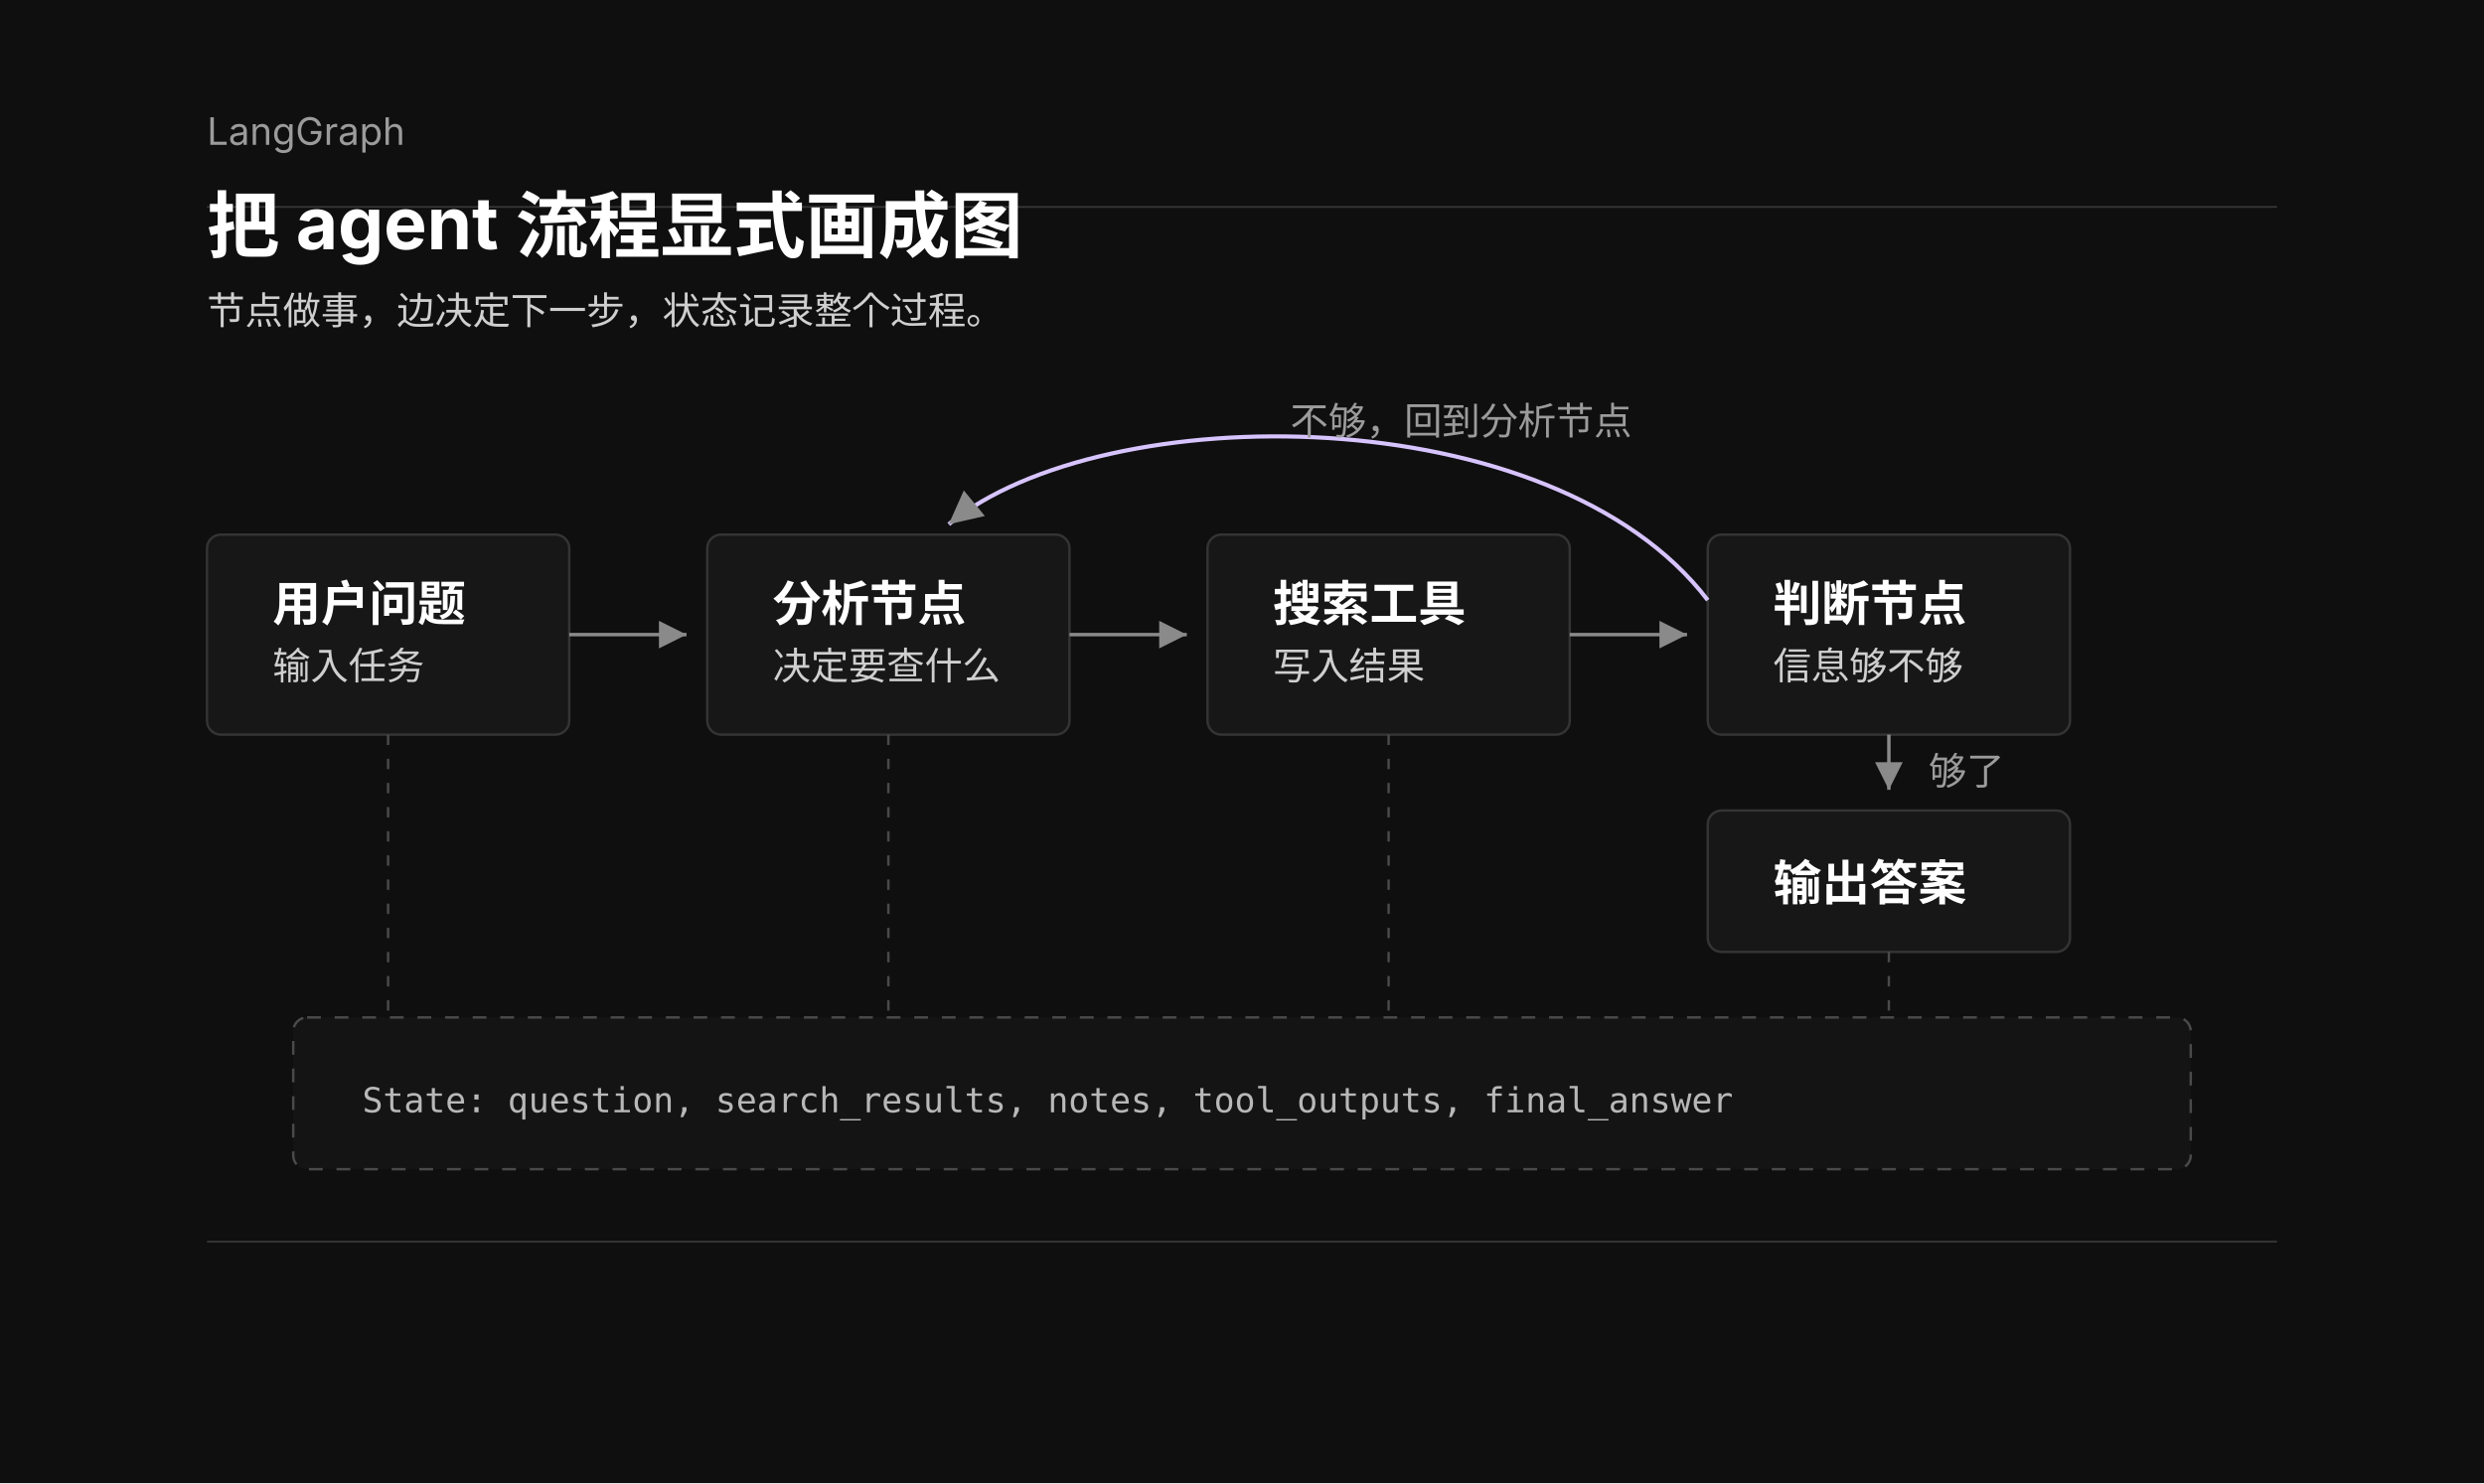
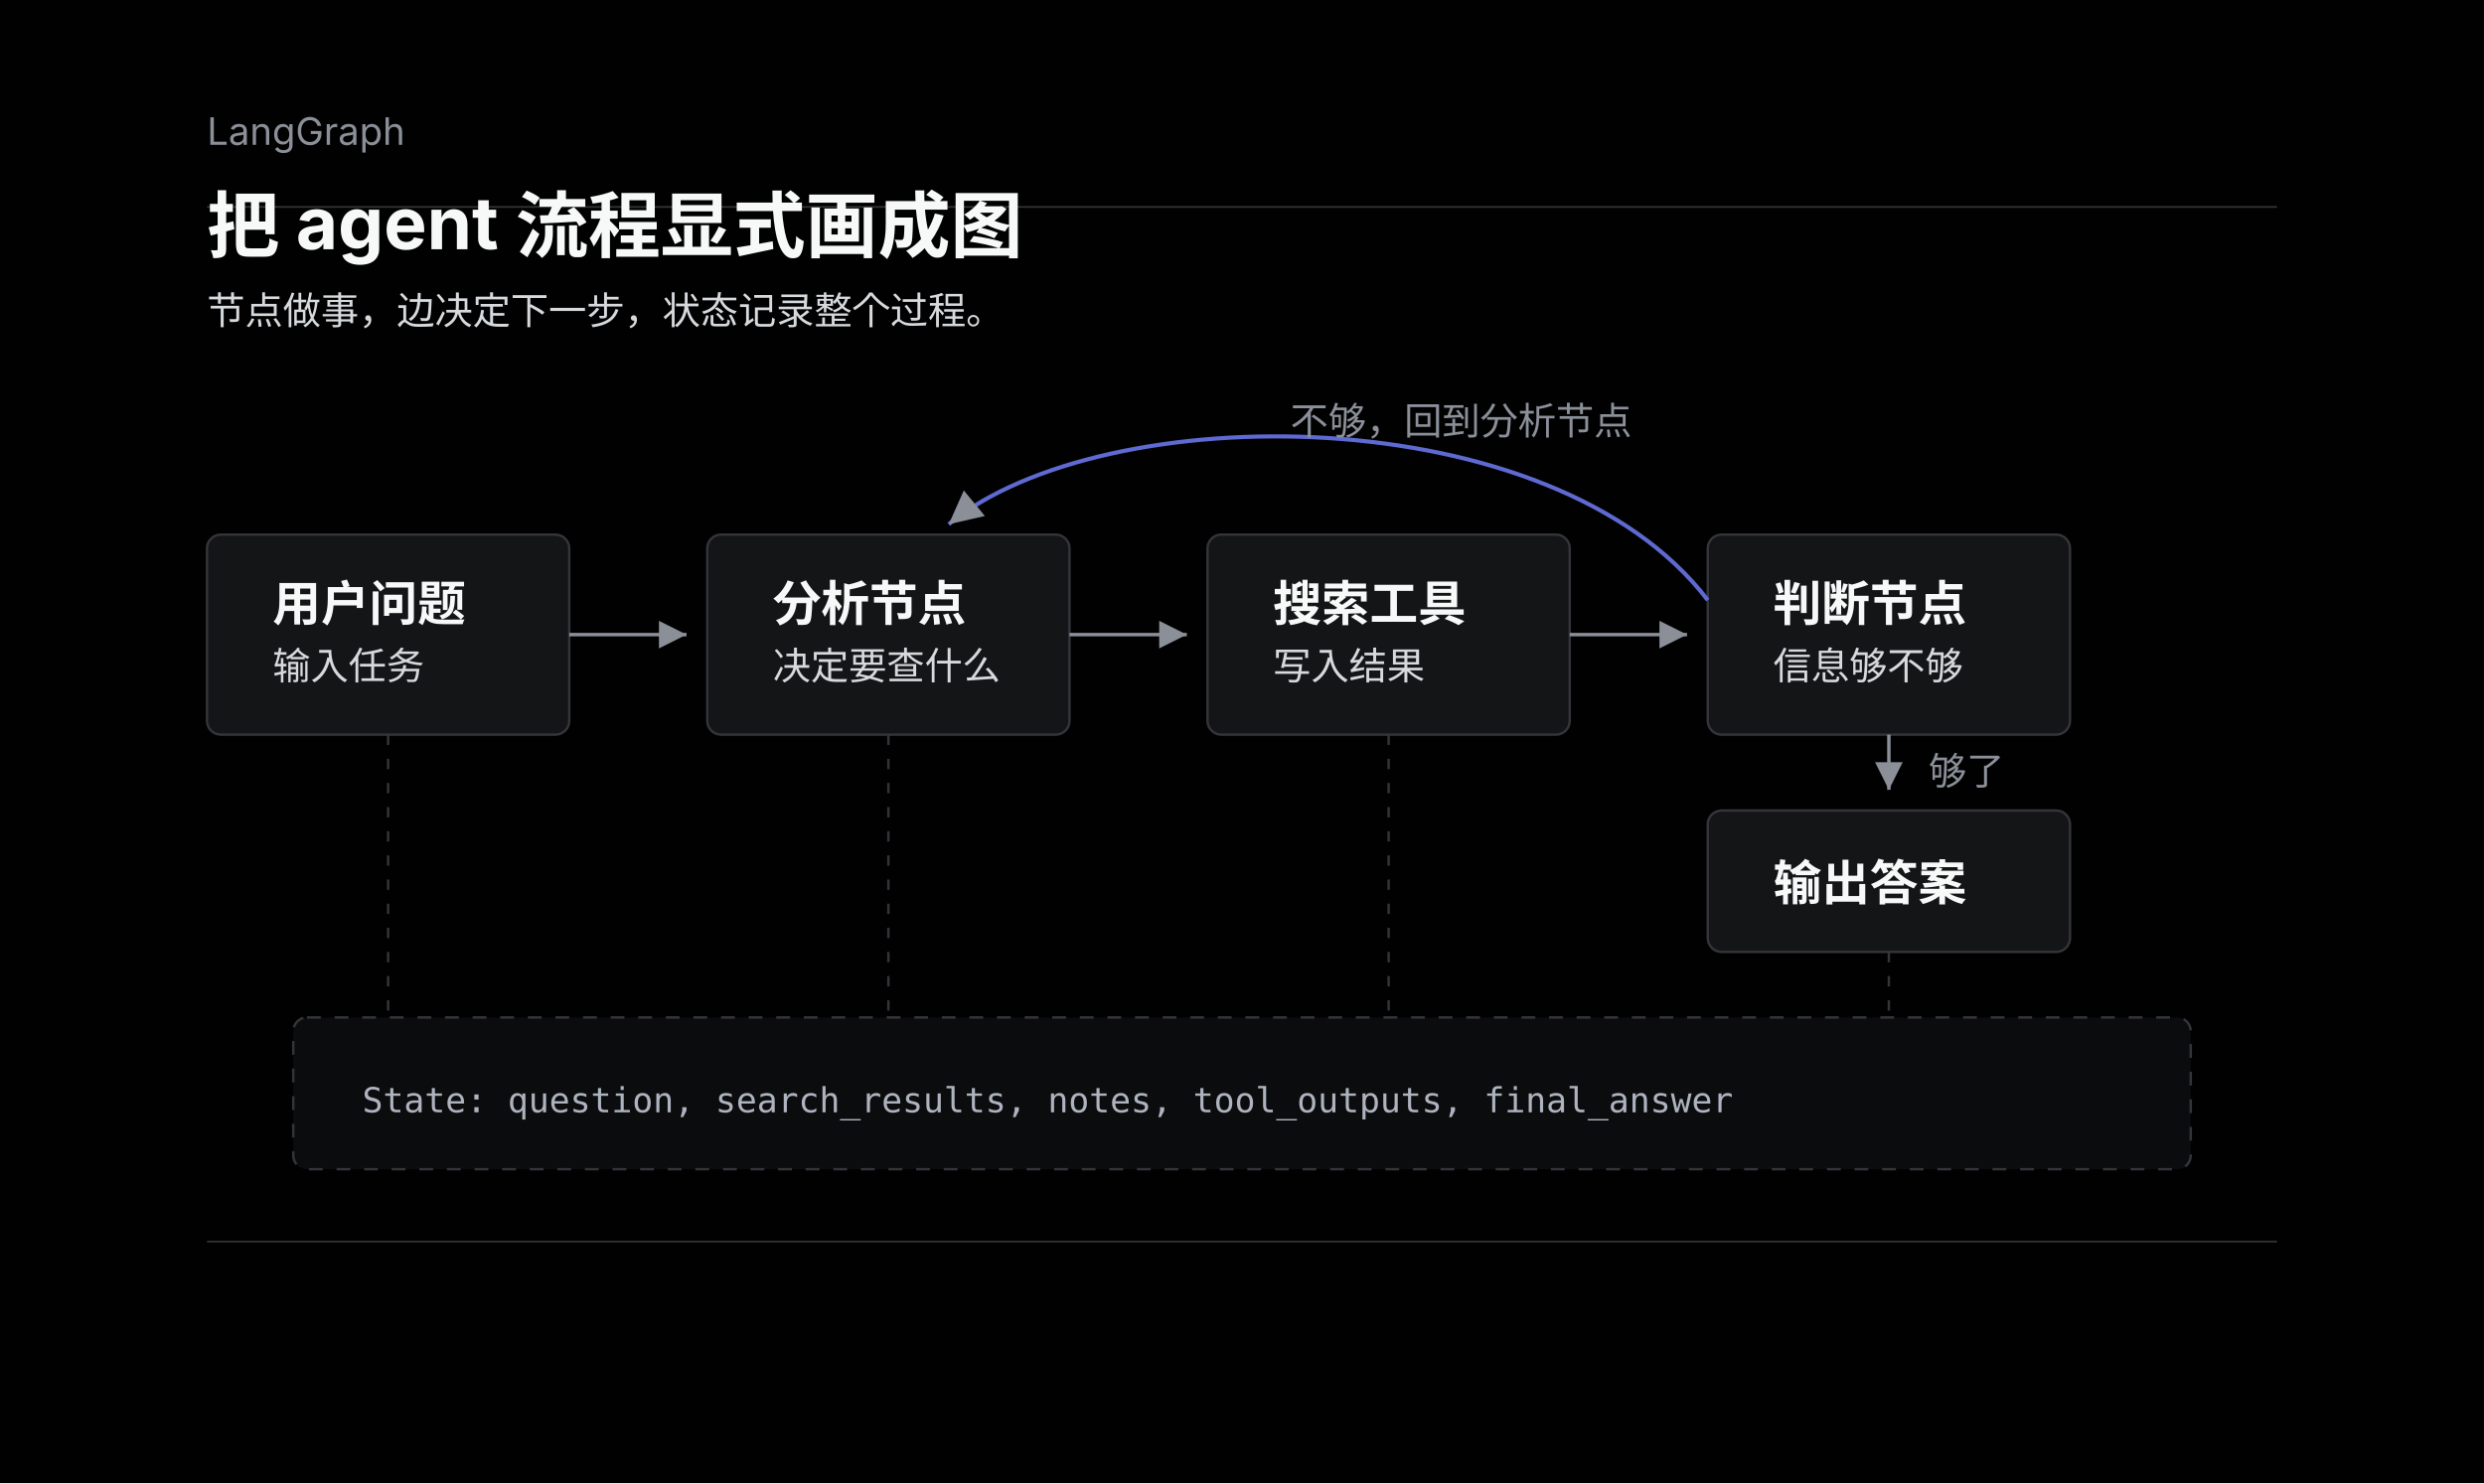
<svg xmlns="http://www.w3.org/2000/svg" width="1440" height="860" viewBox="0 0 1440 860" role="img" aria-labelledby="title desc">
  <defs>
    <marker id="arrow" markerWidth="12" markerHeight="12" refX="10" refY="6" orient="auto">
-       <path d="M2 2l8 4-8 4z" fill="#8a8a8a" />
+       <path d="M2 2l8 4-8 4z" fill="#8a8f98" />
    </marker>
    <style>
-       .bg { fill: #0f0f0f; }
-       .line { stroke: #383838; stroke-width: 1; }
-       .edge { fill: none; stroke: #8a8a8a; stroke-width: 2; marker-end: url(#arrow); }
-       .loop { fill: none; stroke: #d7c4ff; stroke-width: 2.4; marker-end: url(#arrow); }
-       .node { fill: #171717; stroke: #343434; stroke-width: 1.4; }
-       .state { fill: #141414; stroke: #4a4a4a; stroke-width: 1.4; stroke-dasharray: 8 8; }
-       .title { fill: #ffffff; font: 650 42px "Instrument Sans", "Inter", "PingFang SC", sans-serif; }
-       .label { fill: #ffffff; font: 650 28px "Instrument Sans", "Inter", "PingFang SC", sans-serif; }
-       .body { fill: #cfcfcf; font: 400 22px "Instrument Sans", "Inter", "PingFang SC", sans-serif; }
-       .muted { fill: #9b9b9b; font: 400 22px "Instrument Sans", "Inter", "PingFang SC", sans-serif; }
-       .mono { fill: #b8b8b8; font: 500 20px "JetBrains Mono", "SFMono-Regular", monospace; }
+       .bg { fill: #010102; }
+       .line { stroke: #34343a; stroke-width: 1; }
+       .edge { fill: none; stroke: #8a8f98; stroke-width: 2; marker-end: url(#arrow); }
+       .loop { fill: none; stroke: #5e6ad2; stroke-width: 2.4; marker-end: url(#arrow); }
+       .node { fill: #141517; stroke: #34343a; stroke-width: 1.4; }
+       .state { fill: #0b0c0d; stroke: #34343a; stroke-width: 1.4; stroke-dasharray: 8 8; }
+       .title { fill: #f7f8f8; font: 650 42px "Inter","SF Pro Text","PingFang SC", sans-serif; }
+       .label { fill: #f7f8f8; font: 650 28px "Inter","SF Pro Text","PingFang SC", sans-serif; }
+       .body { fill: #d7dadd; font: 400 22px "Inter","SF Pro Text","PingFang SC", sans-serif; }
+       .muted { fill: #8a8f98; font: 400 22px "Inter","SF Pro Text","PingFang SC", sans-serif; }
+       .mono { fill: #aeb4bf; font: 500 20px "JetBrains Mono", "SFMono-Regular", monospace; }
    </style>
  </defs>
  <rect class="bg" width="1440" height="860" />
  <path class="line" d="M120 120h1200M120 720h1200" />
  <text class="muted" x="120" y="84">LangGraph</text>
  <text class="title" x="120" y="146">把 agent 流程显式画成图</text>
  <text class="body" x="120" y="188">节点做事，边决定下一步，状态记录整个过程。</text>
  <rect class="state" x="170" y="590" width="1100" height="88" rx="8" />
  <text class="mono" x="210" y="645">State: question, search_results, notes, tool_outputs, final_answer</text>
  <g>
    <rect class="node" x="120" y="310" width="210" height="116" rx="8" />
    <text class="label" x="158" y="360">用户问题</text>
    <text class="body" x="158" y="394">输入任务</text>
  </g>
  <g>
    <rect class="node" x="410" y="310" width="210" height="116" rx="8" />
    <text class="label" x="448" y="360">分析节点</text>
    <text class="body" x="448" y="394">决定要查什么</text>
  </g>
  <g>
    <rect class="node" x="700" y="310" width="210" height="116" rx="8" />
    <text class="label" x="738" y="360">搜索工具</text>
    <text class="body" x="738" y="394">写入结果</text>
  </g>
  <g>
    <rect class="node" x="990" y="310" width="210" height="116" rx="8" />
    <text class="label" x="1028" y="360">判断节点</text>
    <text class="body" x="1028" y="394">信息够不够</text>
  </g>
  <g>
    <rect class="node" x="990" y="470" width="210" height="82" rx="8" />
    <text class="label" x="1028" y="522">输出答案</text>
  </g>
  <path class="edge" d="M330 368h68" />
  <path class="edge" d="M620 368h68" />
  <path class="edge" d="M910 368h68" />
  <path class="edge" d="M1095 426v32" />
  <path class="loop" d="M990 348C900 230 640 230 550 304" />
  <text class="muted" x="748" y="252">不够，回到分析节点</text>
  <text class="muted" x="1118" y="455">够了</text>
-   <g stroke="#4a4a4a" stroke-width="1.4" stroke-dasharray="6 8">
+   <g stroke="#34343a" stroke-width="1.4" stroke-dasharray="6 8">
    <path d="M225 426v164" />
    <path d="M515 426v164" />
    <path d="M805 426v164" />
    <path d="M1095 552v38" />
  </g>
</svg>
